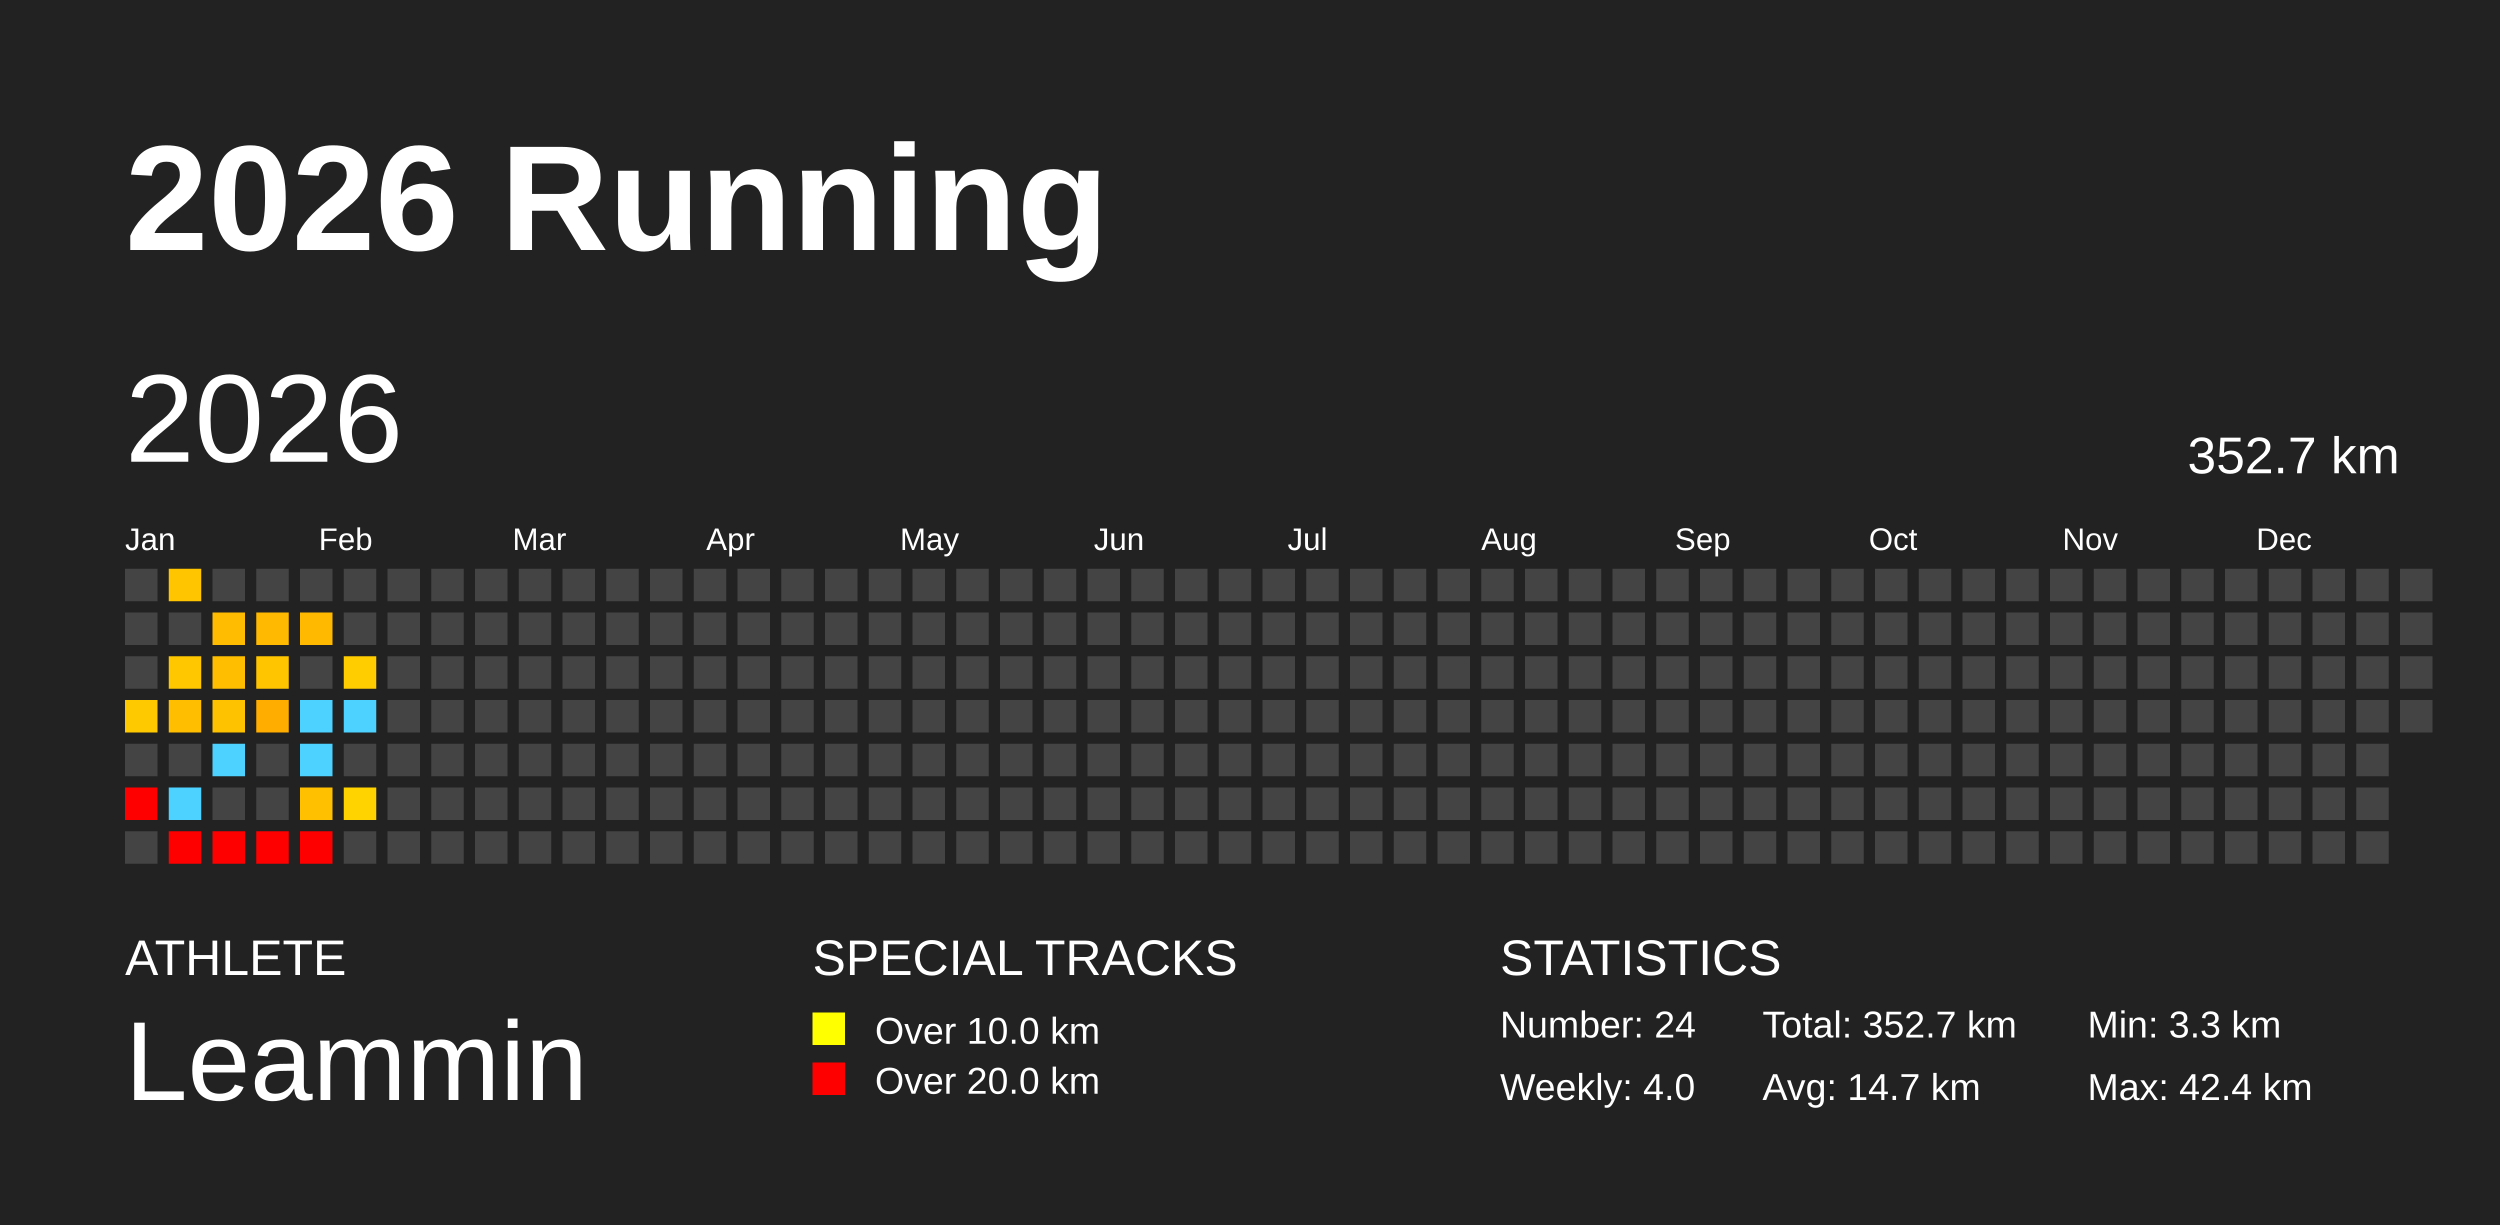
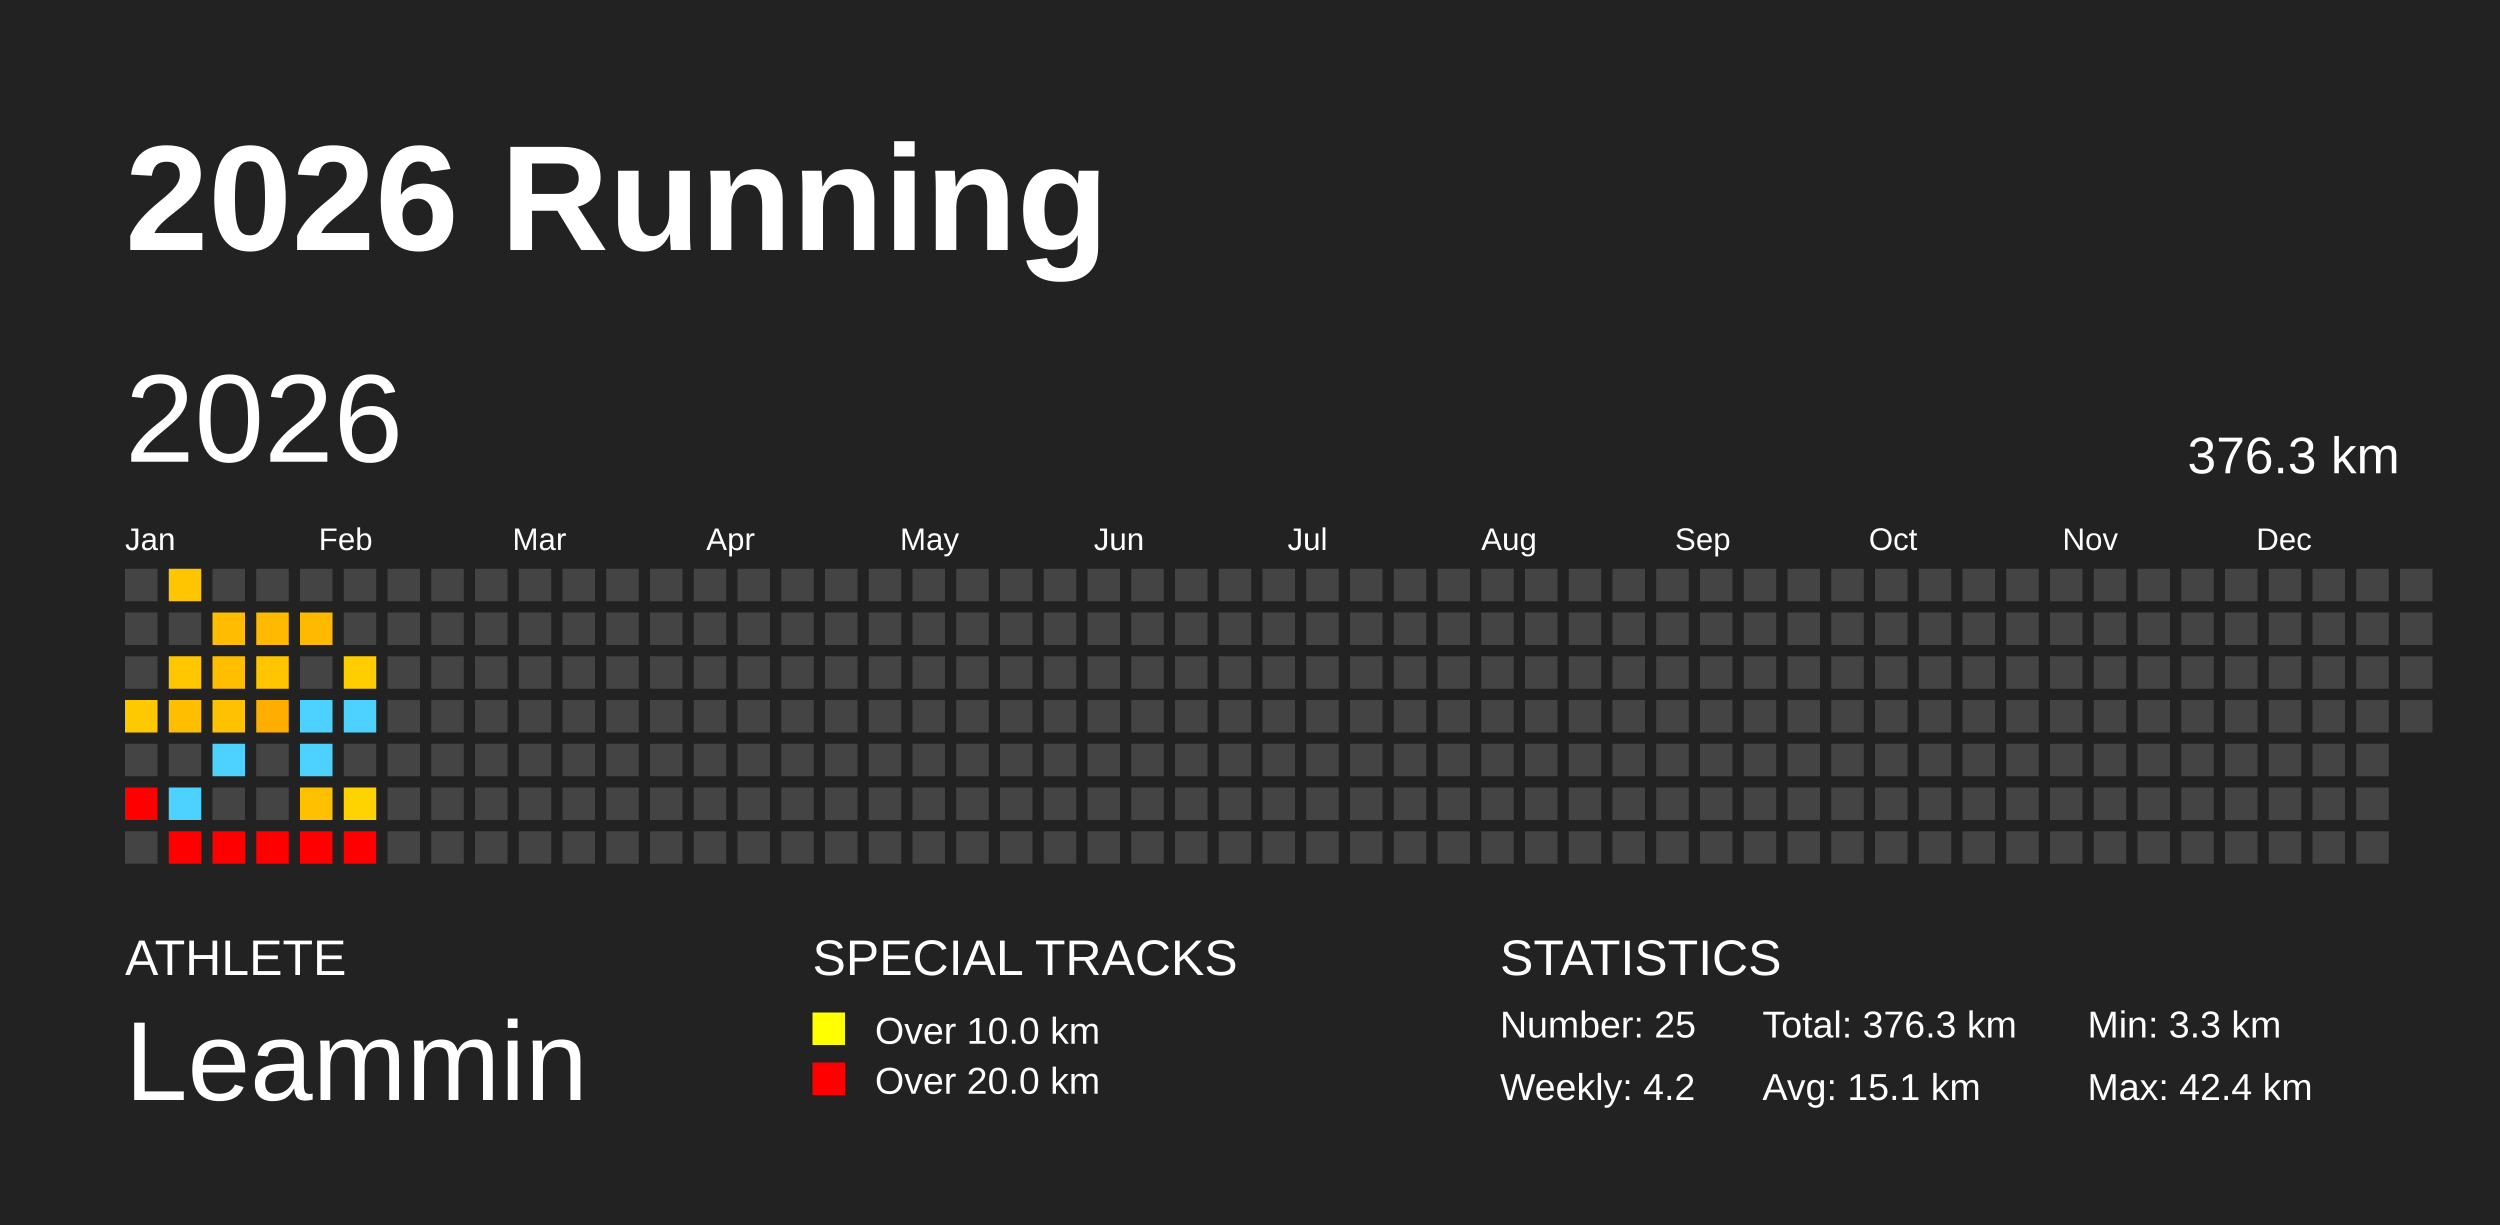
<svg xmlns="http://www.w3.org/2000/svg" baseProfile="full" height="98mm" version="1.1" viewBox="0,0,200,98" width="200mm">
  <defs />
  <rect fill="#222222" height="98" width="200" x="0" y="0" />
  <text fill="#FFFFFF" style="font-size:12px; font-family:Arial; font-weight:bold;" x="10" y="20">2026 Running</text>
  <text fill="#FFFFFF" style="font-size:4px; font-family:Arial" x="10" y="78">ATHLETE</text>
  <text fill="#FFFFFF" style="font-size:9px; font-family:Arial" x="10" y="88">Leammin</text>
  <text fill="#FFFFFF" style="font-size:4px; font-family:Arial" x="65" y="78">SPECIAL TRACKS</text>
  <rect fill="yellow" height="2.6" width="2.6" x="65" y="81" />
  <text fill="#FFFFFF" style="font-size:3px; font-family:Arial" x="70" y="83.5">Over 10.0 km</text>
  <rect fill="red" height="2.6" width="2.6" x="65" y="85" />
  <text fill="#FFFFFF" style="font-size:3px; font-family:Arial" x="70" y="87.5">Over 20.0 km</text>
  <text fill="#FFFFFF" style="font-size:4px; font-family:Arial" x="120" y="78">STATISTICS</text>
-   <text fill="#FFFFFF" style="font-size:3px; font-family:Arial" x="120" y="83">Number: 24</text>
-   <text fill="#FFFFFF" style="font-size:3px; font-family:Arial" x="120" y="88">Weekly: 4.0</text>
-   <text fill="#FFFFFF" style="font-size:3px; font-family:Arial" x="141" y="83">Total: 352.7 km</text>
-   <text fill="#FFFFFF" style="font-size:3px; font-family:Arial" x="141" y="88">Avg: 14.7 km</text>
+   <text fill="#FFFFFF" style="font-size:3px; font-family:Arial" x="120" y="83">Number: 25</text>
+   <text fill="#FFFFFF" style="font-size:3px; font-family:Arial" x="120" y="88">Weekly: 4.2</text>
+   <text fill="#FFFFFF" style="font-size:3px; font-family:Arial" x="141" y="83">Total: 376.3 km</text>
+   <text fill="#FFFFFF" style="font-size:3px; font-family:Arial" x="141" y="88">Avg: 15.1 km</text>
  <text fill="#FFFFFF" style="font-size:3px; font-family:Arial" x="167" y="83">Min: 3.3 km</text>
  <text fill="#FFFFFF" style="font-size:3px; font-family:Arial" x="167" y="88">Max: 42.4 km</text>
  <text dominant-baseline="hanging" fill="#FFFFFF" style="font-size:10.0px; font-family:Arial;" x="10" y="30">2026</text>
-   <text dominant-baseline="hanging" fill="#FFFFFF" style="font-size:4.125px; font-family:Arial;" x="175" y="35">352.7 km</text>
+   <text dominant-baseline="hanging" fill="#FFFFFF" style="font-size:4.125px; font-family:Arial;" x="175" y="35">376.3 km</text>
  <text fill="#FFFFFF" style="font-size:2.5px; font-family:Arial" x="10.0" y="44">Jan</text>
  <text fill="#FFFFFF" style="font-size:2.5px; font-family:Arial" x="25.5" y="44">Feb</text>
  <text fill="#FFFFFF" style="font-size:2.5px; font-family:Arial" x="41.0" y="44">Mar</text>
  <text fill="#FFFFFF" style="font-size:2.5px; font-family:Arial" x="56.5" y="44">Apr</text>
  <text fill="#FFFFFF" style="font-size:2.5px; font-family:Arial" x="72.0" y="44">May</text>
  <text fill="#FFFFFF" style="font-size:2.5px; font-family:Arial" x="87.5" y="44">Jun</text>
  <text fill="#FFFFFF" style="font-size:2.5px; font-family:Arial" x="103.0" y="44">Jul</text>
  <text fill="#FFFFFF" style="font-size:2.5px; font-family:Arial" x="118.5" y="44">Aug</text>
  <text fill="#FFFFFF" style="font-size:2.5px; font-family:Arial" x="134.0" y="44">Sep</text>
  <text fill="#FFFFFF" style="font-size:2.5px; font-family:Arial" x="149.5" y="44">Oct</text>
  <text fill="#FFFFFF" style="font-size:2.5px; font-family:Arial" x="165.0" y="44">Nov</text>
  <text fill="#FFFFFF" style="font-size:2.5px; font-family:Arial" x="180.5" y="44">Dec</text>
  <rect fill="#444444" height="2.6" width="2.6" x="10.0" y="45.5" />
  <rect fill="#444444" height="2.6" width="2.6" x="10.0" y="49.0" />
  <rect fill="#444444" height="2.6" width="2.6" x="10.0" y="52.5" />
  <rect fill="#ffc900" height="2.6" width="2.6" x="10.0" y="56.0" />
  <rect fill="#444444" height="2.6" width="2.6" x="10.0" y="59.5" />
  <rect fill="red" height="2.6" width="2.6" x="10.0" y="63.0" />
  <rect fill="#444444" height="2.6" width="2.6" x="10.0" y="66.5" />
  <rect fill="#ffc600" height="2.6" width="2.6" x="13.5" y="45.5" />
  <rect fill="#444444" height="2.6" width="2.6" x="13.5" y="49.0" />
  <rect fill="#ffc700" height="2.6" width="2.6" x="13.5" y="52.5" />
  <rect fill="#ffbf00" height="2.6" width="2.6" x="13.5" y="56.0" />
  <rect fill="#444444" height="2.6" width="2.6" x="13.5" y="59.5" />
  <rect fill="#4dd2ff" height="2.6" width="2.6" x="13.5" y="63.0" />
  <rect fill="red" height="2.6" width="2.6" x="13.5" y="66.5" />
  <rect fill="#444444" height="2.6" width="2.6" x="17.0" y="45.5" />
  <rect fill="#ffbc00" height="2.6" width="2.6" x="17.0" y="49.0" />
  <rect fill="#ffbf00" height="2.6" width="2.6" x="17.0" y="52.5" />
  <rect fill="#ffc200" height="2.6" width="2.6" x="17.0" y="56.0" />
  <rect fill="#4dd2ff" height="2.6" width="2.6" x="17.0" y="59.5" />
  <rect fill="#444444" height="2.6" width="2.6" x="17.0" y="63.0" />
  <rect fill="red" height="2.6" width="2.6" x="17.0" y="66.5" />
  <rect fill="#444444" height="2.6" width="2.6" x="20.5" y="45.5" />
  <rect fill="#ffb900" height="2.6" width="2.6" x="20.5" y="49.0" />
  <rect fill="#ffc600" height="2.6" width="2.6" x="20.5" y="52.5" />
  <rect fill="#ffae00" height="2.6" width="2.6" x="20.5" y="56.0" />
  <rect fill="#444444" height="2.6" width="2.6" x="20.5" y="59.5" />
  <rect fill="#444444" height="2.6" width="2.6" x="20.5" y="63.0" />
  <rect fill="red" height="2.6" width="2.6" x="20.5" y="66.5" />
  <rect fill="#444444" height="2.6" width="2.6" x="24.0" y="45.5" />
  <rect fill="#ffba00" height="2.6" width="2.6" x="24.0" y="49.0" />
  <rect fill="#444444" height="2.6" width="2.6" x="24.0" y="52.5" />
  <rect fill="#4dd2ff" height="2.6" width="2.6" x="24.0" y="56.0" />
  <rect fill="#4dd2ff" height="2.6" width="2.6" x="24.0" y="59.5" />
  <rect fill="#ffc000" height="2.6" width="2.6" x="24.0" y="63.0" />
  <rect fill="red" height="2.6" width="2.6" x="24.0" y="66.5" />
  <rect fill="#444444" height="2.6" width="2.6" x="27.5" y="45.5" />
  <rect fill="#444444" height="2.6" width="2.6" x="27.5" y="49.0" />
  <rect fill="#ffcd00" height="2.6" width="2.6" x="27.5" y="52.5" />
  <rect fill="#4dd2ff" height="2.6" width="2.6" x="27.5" y="56.0" />
  <rect fill="#444444" height="2.6" width="2.6" x="27.5" y="59.5" />
  <rect fill="#ffd300" height="2.6" width="2.6" x="27.5" y="63.0" />
-   <rect fill="#444444" height="2.6" width="2.6" x="27.5" y="66.5" />
+   <rect fill="red" height="2.6" width="2.6" x="27.5" y="66.5" />
  <rect fill="#444444" height="2.6" width="2.6" x="31.0" y="45.5" />
  <rect fill="#444444" height="2.6" width="2.6" x="31.0" y="49.0" />
  <rect fill="#444444" height="2.6" width="2.6" x="31.0" y="52.5" />
  <rect fill="#444444" height="2.6" width="2.6" x="31.0" y="56.0" />
  <rect fill="#444444" height="2.6" width="2.6" x="31.0" y="59.5" />
  <rect fill="#444444" height="2.6" width="2.6" x="31.0" y="63.0" />
  <rect fill="#444444" height="2.6" width="2.6" x="31.0" y="66.5" />
  <rect fill="#444444" height="2.6" width="2.6" x="34.5" y="45.5" />
  <rect fill="#444444" height="2.6" width="2.6" x="34.5" y="49.0" />
  <rect fill="#444444" height="2.6" width="2.6" x="34.5" y="52.5" />
  <rect fill="#444444" height="2.6" width="2.6" x="34.5" y="56.0" />
  <rect fill="#444444" height="2.6" width="2.6" x="34.5" y="59.5" />
  <rect fill="#444444" height="2.6" width="2.6" x="34.5" y="63.0" />
  <rect fill="#444444" height="2.6" width="2.6" x="34.5" y="66.5" />
  <rect fill="#444444" height="2.6" width="2.6" x="38.0" y="45.5" />
  <rect fill="#444444" height="2.6" width="2.6" x="38.0" y="49.0" />
  <rect fill="#444444" height="2.6" width="2.6" x="38.0" y="52.5" />
  <rect fill="#444444" height="2.6" width="2.6" x="38.0" y="56.0" />
  <rect fill="#444444" height="2.6" width="2.6" x="38.0" y="59.5" />
  <rect fill="#444444" height="2.6" width="2.6" x="38.0" y="63.0" />
  <rect fill="#444444" height="2.6" width="2.6" x="38.0" y="66.5" />
  <rect fill="#444444" height="2.6" width="2.6" x="41.5" y="45.5" />
  <rect fill="#444444" height="2.6" width="2.6" x="41.5" y="49.0" />
  <rect fill="#444444" height="2.6" width="2.6" x="41.5" y="52.5" />
  <rect fill="#444444" height="2.6" width="2.6" x="41.5" y="56.0" />
  <rect fill="#444444" height="2.6" width="2.6" x="41.5" y="59.5" />
  <rect fill="#444444" height="2.6" width="2.6" x="41.5" y="63.0" />
  <rect fill="#444444" height="2.6" width="2.6" x="41.5" y="66.5" />
  <rect fill="#444444" height="2.6" width="2.6" x="45.0" y="45.5" />
  <rect fill="#444444" height="2.6" width="2.6" x="45.0" y="49.0" />
  <rect fill="#444444" height="2.6" width="2.6" x="45.0" y="52.5" />
  <rect fill="#444444" height="2.6" width="2.6" x="45.0" y="56.0" />
  <rect fill="#444444" height="2.6" width="2.6" x="45.0" y="59.5" />
  <rect fill="#444444" height="2.6" width="2.6" x="45.0" y="63.0" />
  <rect fill="#444444" height="2.6" width="2.6" x="45.0" y="66.5" />
  <rect fill="#444444" height="2.6" width="2.6" x="48.5" y="45.5" />
  <rect fill="#444444" height="2.6" width="2.6" x="48.5" y="49.0" />
  <rect fill="#444444" height="2.6" width="2.6" x="48.5" y="52.5" />
  <rect fill="#444444" height="2.6" width="2.6" x="48.5" y="56.0" />
  <rect fill="#444444" height="2.6" width="2.6" x="48.5" y="59.5" />
  <rect fill="#444444" height="2.6" width="2.6" x="48.5" y="63.0" />
  <rect fill="#444444" height="2.6" width="2.6" x="48.5" y="66.5" />
  <rect fill="#444444" height="2.6" width="2.6" x="52.0" y="45.5" />
  <rect fill="#444444" height="2.6" width="2.6" x="52.0" y="49.0" />
  <rect fill="#444444" height="2.6" width="2.6" x="52.0" y="52.5" />
  <rect fill="#444444" height="2.6" width="2.6" x="52.0" y="56.0" />
  <rect fill="#444444" height="2.6" width="2.6" x="52.0" y="59.5" />
  <rect fill="#444444" height="2.6" width="2.6" x="52.0" y="63.0" />
  <rect fill="#444444" height="2.6" width="2.6" x="52.0" y="66.5" />
  <rect fill="#444444" height="2.6" width="2.6" x="55.5" y="45.5" />
  <rect fill="#444444" height="2.6" width="2.6" x="55.5" y="49.0" />
  <rect fill="#444444" height="2.6" width="2.6" x="55.5" y="52.5" />
  <rect fill="#444444" height="2.6" width="2.6" x="55.5" y="56.0" />
  <rect fill="#444444" height="2.6" width="2.6" x="55.5" y="59.5" />
  <rect fill="#444444" height="2.6" width="2.6" x="55.5" y="63.0" />
  <rect fill="#444444" height="2.6" width="2.6" x="55.5" y="66.5" />
  <rect fill="#444444" height="2.6" width="2.6" x="59.0" y="45.5" />
  <rect fill="#444444" height="2.6" width="2.6" x="59.0" y="49.0" />
  <rect fill="#444444" height="2.6" width="2.6" x="59.0" y="52.5" />
  <rect fill="#444444" height="2.6" width="2.6" x="59.0" y="56.0" />
  <rect fill="#444444" height="2.6" width="2.6" x="59.0" y="59.5" />
  <rect fill="#444444" height="2.6" width="2.6" x="59.0" y="63.0" />
  <rect fill="#444444" height="2.6" width="2.6" x="59.0" y="66.5" />
  <rect fill="#444444" height="2.6" width="2.6" x="62.5" y="45.5" />
  <rect fill="#444444" height="2.6" width="2.6" x="62.5" y="49.0" />
  <rect fill="#444444" height="2.6" width="2.6" x="62.5" y="52.5" />
  <rect fill="#444444" height="2.6" width="2.6" x="62.5" y="56.0" />
  <rect fill="#444444" height="2.6" width="2.6" x="62.5" y="59.5" />
  <rect fill="#444444" height="2.6" width="2.6" x="62.5" y="63.0" />
  <rect fill="#444444" height="2.6" width="2.6" x="62.5" y="66.5" />
  <rect fill="#444444" height="2.6" width="2.6" x="66.0" y="45.5" />
  <rect fill="#444444" height="2.6" width="2.6" x="66.0" y="49.0" />
  <rect fill="#444444" height="2.6" width="2.6" x="66.0" y="52.5" />
  <rect fill="#444444" height="2.6" width="2.6" x="66.0" y="56.0" />
  <rect fill="#444444" height="2.6" width="2.6" x="66.0" y="59.5" />
  <rect fill="#444444" height="2.6" width="2.6" x="66.0" y="63.0" />
  <rect fill="#444444" height="2.6" width="2.6" x="66.0" y="66.5" />
  <rect fill="#444444" height="2.6" width="2.6" x="69.5" y="45.5" />
  <rect fill="#444444" height="2.6" width="2.6" x="69.5" y="49.0" />
  <rect fill="#444444" height="2.6" width="2.6" x="69.5" y="52.5" />
  <rect fill="#444444" height="2.6" width="2.6" x="69.5" y="56.0" />
  <rect fill="#444444" height="2.6" width="2.6" x="69.5" y="59.5" />
  <rect fill="#444444" height="2.6" width="2.6" x="69.5" y="63.0" />
  <rect fill="#444444" height="2.6" width="2.6" x="69.5" y="66.5" />
  <rect fill="#444444" height="2.6" width="2.6" x="73.0" y="45.5" />
  <rect fill="#444444" height="2.6" width="2.6" x="73.0" y="49.0" />
  <rect fill="#444444" height="2.6" width="2.6" x="73.0" y="52.5" />
  <rect fill="#444444" height="2.6" width="2.6" x="73.0" y="56.0" />
  <rect fill="#444444" height="2.6" width="2.6" x="73.0" y="59.5" />
  <rect fill="#444444" height="2.6" width="2.6" x="73.0" y="63.0" />
  <rect fill="#444444" height="2.6" width="2.6" x="73.0" y="66.5" />
  <rect fill="#444444" height="2.6" width="2.6" x="76.5" y="45.5" />
  <rect fill="#444444" height="2.6" width="2.6" x="76.5" y="49.0" />
  <rect fill="#444444" height="2.6" width="2.6" x="76.5" y="52.5" />
  <rect fill="#444444" height="2.6" width="2.6" x="76.5" y="56.0" />
  <rect fill="#444444" height="2.6" width="2.6" x="76.5" y="59.5" />
  <rect fill="#444444" height="2.6" width="2.6" x="76.5" y="63.0" />
  <rect fill="#444444" height="2.6" width="2.6" x="76.5" y="66.5" />
  <rect fill="#444444" height="2.6" width="2.6" x="80.0" y="45.5" />
  <rect fill="#444444" height="2.6" width="2.6" x="80.0" y="49.0" />
  <rect fill="#444444" height="2.6" width="2.6" x="80.0" y="52.5" />
  <rect fill="#444444" height="2.6" width="2.6" x="80.0" y="56.0" />
  <rect fill="#444444" height="2.6" width="2.6" x="80.0" y="59.5" />
  <rect fill="#444444" height="2.6" width="2.6" x="80.0" y="63.0" />
  <rect fill="#444444" height="2.6" width="2.6" x="80.0" y="66.5" />
  <rect fill="#444444" height="2.6" width="2.6" x="83.5" y="45.5" />
  <rect fill="#444444" height="2.6" width="2.6" x="83.5" y="49.0" />
  <rect fill="#444444" height="2.6" width="2.6" x="83.5" y="52.5" />
  <rect fill="#444444" height="2.6" width="2.6" x="83.5" y="56.0" />
  <rect fill="#444444" height="2.6" width="2.6" x="83.5" y="59.5" />
  <rect fill="#444444" height="2.6" width="2.6" x="83.5" y="63.0" />
  <rect fill="#444444" height="2.6" width="2.6" x="83.5" y="66.5" />
  <rect fill="#444444" height="2.6" width="2.6" x="87.0" y="45.5" />
  <rect fill="#444444" height="2.6" width="2.6" x="87.0" y="49.0" />
  <rect fill="#444444" height="2.6" width="2.6" x="87.0" y="52.5" />
  <rect fill="#444444" height="2.6" width="2.6" x="87.0" y="56.0" />
  <rect fill="#444444" height="2.6" width="2.6" x="87.0" y="59.5" />
  <rect fill="#444444" height="2.6" width="2.6" x="87.0" y="63.0" />
  <rect fill="#444444" height="2.6" width="2.6" x="87.0" y="66.5" />
  <rect fill="#444444" height="2.6" width="2.6" x="90.5" y="45.5" />
  <rect fill="#444444" height="2.6" width="2.6" x="90.5" y="49.0" />
  <rect fill="#444444" height="2.6" width="2.6" x="90.5" y="52.5" />
  <rect fill="#444444" height="2.6" width="2.6" x="90.5" y="56.0" />
  <rect fill="#444444" height="2.6" width="2.6" x="90.5" y="59.5" />
  <rect fill="#444444" height="2.6" width="2.6" x="90.5" y="63.0" />
  <rect fill="#444444" height="2.6" width="2.6" x="90.5" y="66.5" />
  <rect fill="#444444" height="2.6" width="2.6" x="94.0" y="45.5" />
  <rect fill="#444444" height="2.6" width="2.6" x="94.0" y="49.0" />
  <rect fill="#444444" height="2.6" width="2.6" x="94.0" y="52.5" />
  <rect fill="#444444" height="2.6" width="2.6" x="94.0" y="56.0" />
  <rect fill="#444444" height="2.6" width="2.6" x="94.0" y="59.5" />
  <rect fill="#444444" height="2.6" width="2.6" x="94.0" y="63.0" />
  <rect fill="#444444" height="2.6" width="2.6" x="94.0" y="66.5" />
  <rect fill="#444444" height="2.6" width="2.6" x="97.5" y="45.5" />
  <rect fill="#444444" height="2.6" width="2.6" x="97.5" y="49.0" />
  <rect fill="#444444" height="2.6" width="2.6" x="97.5" y="52.5" />
  <rect fill="#444444" height="2.6" width="2.6" x="97.5" y="56.0" />
  <rect fill="#444444" height="2.6" width="2.6" x="97.5" y="59.5" />
  <rect fill="#444444" height="2.6" width="2.6" x="97.5" y="63.0" />
  <rect fill="#444444" height="2.6" width="2.6" x="97.5" y="66.5" />
  <rect fill="#444444" height="2.6" width="2.6" x="101.0" y="45.5" />
  <rect fill="#444444" height="2.6" width="2.6" x="101.0" y="49.0" />
  <rect fill="#444444" height="2.6" width="2.6" x="101.0" y="52.5" />
  <rect fill="#444444" height="2.6" width="2.6" x="101.0" y="56.0" />
  <rect fill="#444444" height="2.6" width="2.6" x="101.0" y="59.5" />
  <rect fill="#444444" height="2.6" width="2.6" x="101.0" y="63.0" />
  <rect fill="#444444" height="2.6" width="2.6" x="101.0" y="66.5" />
  <rect fill="#444444" height="2.6" width="2.6" x="104.5" y="45.5" />
  <rect fill="#444444" height="2.6" width="2.6" x="104.5" y="49.0" />
  <rect fill="#444444" height="2.6" width="2.6" x="104.5" y="52.5" />
  <rect fill="#444444" height="2.6" width="2.6" x="104.5" y="56.0" />
  <rect fill="#444444" height="2.6" width="2.6" x="104.5" y="59.5" />
  <rect fill="#444444" height="2.6" width="2.6" x="104.5" y="63.0" />
  <rect fill="#444444" height="2.6" width="2.6" x="104.5" y="66.5" />
  <rect fill="#444444" height="2.6" width="2.6" x="108.0" y="45.5" />
  <rect fill="#444444" height="2.6" width="2.6" x="108.0" y="49.0" />
  <rect fill="#444444" height="2.6" width="2.6" x="108.0" y="52.5" />
  <rect fill="#444444" height="2.6" width="2.6" x="108.0" y="56.0" />
  <rect fill="#444444" height="2.6" width="2.6" x="108.0" y="59.5" />
  <rect fill="#444444" height="2.6" width="2.6" x="108.0" y="63.0" />
  <rect fill="#444444" height="2.6" width="2.6" x="108.0" y="66.5" />
  <rect fill="#444444" height="2.6" width="2.6" x="111.5" y="45.5" />
  <rect fill="#444444" height="2.6" width="2.6" x="111.5" y="49.0" />
  <rect fill="#444444" height="2.6" width="2.6" x="111.5" y="52.5" />
  <rect fill="#444444" height="2.6" width="2.6" x="111.5" y="56.0" />
  <rect fill="#444444" height="2.6" width="2.6" x="111.5" y="59.5" />
  <rect fill="#444444" height="2.6" width="2.6" x="111.5" y="63.0" />
  <rect fill="#444444" height="2.6" width="2.6" x="111.5" y="66.5" />
  <rect fill="#444444" height="2.6" width="2.6" x="115.0" y="45.5" />
  <rect fill="#444444" height="2.6" width="2.6" x="115.0" y="49.0" />
  <rect fill="#444444" height="2.6" width="2.6" x="115.0" y="52.5" />
  <rect fill="#444444" height="2.6" width="2.6" x="115.0" y="56.0" />
  <rect fill="#444444" height="2.6" width="2.6" x="115.0" y="59.5" />
  <rect fill="#444444" height="2.6" width="2.6" x="115.0" y="63.0" />
  <rect fill="#444444" height="2.6" width="2.6" x="115.0" y="66.5" />
  <rect fill="#444444" height="2.6" width="2.6" x="118.5" y="45.5" />
  <rect fill="#444444" height="2.6" width="2.6" x="118.5" y="49.0" />
  <rect fill="#444444" height="2.6" width="2.6" x="118.5" y="52.5" />
  <rect fill="#444444" height="2.6" width="2.6" x="118.5" y="56.0" />
  <rect fill="#444444" height="2.6" width="2.6" x="118.5" y="59.5" />
  <rect fill="#444444" height="2.6" width="2.6" x="118.5" y="63.0" />
  <rect fill="#444444" height="2.6" width="2.6" x="118.5" y="66.5" />
  <rect fill="#444444" height="2.6" width="2.6" x="122.0" y="45.5" />
  <rect fill="#444444" height="2.6" width="2.6" x="122.0" y="49.0" />
  <rect fill="#444444" height="2.6" width="2.6" x="122.0" y="52.5" />
  <rect fill="#444444" height="2.6" width="2.6" x="122.0" y="56.0" />
  <rect fill="#444444" height="2.6" width="2.6" x="122.0" y="59.5" />
  <rect fill="#444444" height="2.6" width="2.6" x="122.0" y="63.0" />
  <rect fill="#444444" height="2.6" width="2.6" x="122.0" y="66.5" />
  <rect fill="#444444" height="2.6" width="2.6" x="125.5" y="45.5" />
  <rect fill="#444444" height="2.6" width="2.6" x="125.5" y="49.0" />
  <rect fill="#444444" height="2.6" width="2.6" x="125.5" y="52.5" />
  <rect fill="#444444" height="2.6" width="2.6" x="125.5" y="56.0" />
  <rect fill="#444444" height="2.6" width="2.6" x="125.5" y="59.5" />
  <rect fill="#444444" height="2.6" width="2.6" x="125.5" y="63.0" />
  <rect fill="#444444" height="2.6" width="2.6" x="125.5" y="66.5" />
  <rect fill="#444444" height="2.6" width="2.6" x="129.0" y="45.5" />
  <rect fill="#444444" height="2.6" width="2.6" x="129.0" y="49.0" />
  <rect fill="#444444" height="2.6" width="2.6" x="129.0" y="52.5" />
  <rect fill="#444444" height="2.6" width="2.6" x="129.0" y="56.0" />
  <rect fill="#444444" height="2.6" width="2.6" x="129.0" y="59.5" />
  <rect fill="#444444" height="2.6" width="2.6" x="129.0" y="63.0" />
  <rect fill="#444444" height="2.6" width="2.6" x="129.0" y="66.5" />
  <rect fill="#444444" height="2.6" width="2.6" x="132.5" y="45.5" />
  <rect fill="#444444" height="2.6" width="2.6" x="132.5" y="49.0" />
  <rect fill="#444444" height="2.6" width="2.6" x="132.5" y="52.5" />
  <rect fill="#444444" height="2.6" width="2.6" x="132.5" y="56.0" />
  <rect fill="#444444" height="2.6" width="2.6" x="132.5" y="59.5" />
  <rect fill="#444444" height="2.6" width="2.6" x="132.5" y="63.0" />
  <rect fill="#444444" height="2.6" width="2.6" x="132.5" y="66.5" />
  <rect fill="#444444" height="2.6" width="2.6" x="136.0" y="45.5" />
  <rect fill="#444444" height="2.6" width="2.6" x="136.0" y="49.0" />
  <rect fill="#444444" height="2.6" width="2.6" x="136.0" y="52.5" />
  <rect fill="#444444" height="2.6" width="2.6" x="136.0" y="56.0" />
  <rect fill="#444444" height="2.6" width="2.6" x="136.0" y="59.5" />
  <rect fill="#444444" height="2.6" width="2.6" x="136.0" y="63.0" />
  <rect fill="#444444" height="2.6" width="2.6" x="136.0" y="66.5" />
  <rect fill="#444444" height="2.6" width="2.6" x="139.5" y="45.5" />
  <rect fill="#444444" height="2.6" width="2.6" x="139.5" y="49.0" />
  <rect fill="#444444" height="2.6" width="2.6" x="139.5" y="52.5" />
  <rect fill="#444444" height="2.6" width="2.6" x="139.5" y="56.0" />
  <rect fill="#444444" height="2.6" width="2.6" x="139.5" y="59.5" />
  <rect fill="#444444" height="2.6" width="2.6" x="139.5" y="63.0" />
  <rect fill="#444444" height="2.6" width="2.6" x="139.5" y="66.5" />
  <rect fill="#444444" height="2.6" width="2.6" x="143.0" y="45.5" />
  <rect fill="#444444" height="2.6" width="2.6" x="143.0" y="49.0" />
  <rect fill="#444444" height="2.6" width="2.6" x="143.0" y="52.5" />
  <rect fill="#444444" height="2.6" width="2.6" x="143.0" y="56.0" />
  <rect fill="#444444" height="2.6" width="2.6" x="143.0" y="59.5" />
  <rect fill="#444444" height="2.6" width="2.6" x="143.0" y="63.0" />
  <rect fill="#444444" height="2.6" width="2.6" x="143.0" y="66.5" />
  <rect fill="#444444" height="2.6" width="2.6" x="146.5" y="45.5" />
  <rect fill="#444444" height="2.6" width="2.6" x="146.5" y="49.0" />
  <rect fill="#444444" height="2.6" width="2.6" x="146.5" y="52.5" />
  <rect fill="#444444" height="2.6" width="2.6" x="146.5" y="56.0" />
  <rect fill="#444444" height="2.6" width="2.6" x="146.5" y="59.5" />
  <rect fill="#444444" height="2.6" width="2.6" x="146.5" y="63.0" />
  <rect fill="#444444" height="2.6" width="2.6" x="146.5" y="66.5" />
  <rect fill="#444444" height="2.6" width="2.6" x="150.0" y="45.5" />
  <rect fill="#444444" height="2.6" width="2.6" x="150.0" y="49.0" />
  <rect fill="#444444" height="2.6" width="2.6" x="150.0" y="52.5" />
  <rect fill="#444444" height="2.6" width="2.6" x="150.0" y="56.0" />
  <rect fill="#444444" height="2.6" width="2.6" x="150.0" y="59.5" />
  <rect fill="#444444" height="2.6" width="2.6" x="150.0" y="63.0" />
  <rect fill="#444444" height="2.6" width="2.6" x="150.0" y="66.5" />
  <rect fill="#444444" height="2.6" width="2.6" x="153.5" y="45.5" />
  <rect fill="#444444" height="2.6" width="2.6" x="153.5" y="49.0" />
  <rect fill="#444444" height="2.6" width="2.6" x="153.5" y="52.5" />
  <rect fill="#444444" height="2.6" width="2.6" x="153.5" y="56.0" />
  <rect fill="#444444" height="2.6" width="2.6" x="153.5" y="59.5" />
  <rect fill="#444444" height="2.6" width="2.6" x="153.5" y="63.0" />
  <rect fill="#444444" height="2.6" width="2.6" x="153.5" y="66.5" />
  <rect fill="#444444" height="2.6" width="2.6" x="157.0" y="45.5" />
  <rect fill="#444444" height="2.6" width="2.6" x="157.0" y="49.0" />
  <rect fill="#444444" height="2.6" width="2.6" x="157.0" y="52.5" />
  <rect fill="#444444" height="2.6" width="2.6" x="157.0" y="56.0" />
  <rect fill="#444444" height="2.6" width="2.6" x="157.0" y="59.5" />
  <rect fill="#444444" height="2.6" width="2.6" x="157.0" y="63.0" />
  <rect fill="#444444" height="2.6" width="2.6" x="157.0" y="66.5" />
  <rect fill="#444444" height="2.6" width="2.6" x="160.5" y="45.5" />
  <rect fill="#444444" height="2.6" width="2.6" x="160.5" y="49.0" />
  <rect fill="#444444" height="2.6" width="2.6" x="160.5" y="52.5" />
  <rect fill="#444444" height="2.6" width="2.6" x="160.5" y="56.0" />
  <rect fill="#444444" height="2.6" width="2.6" x="160.5" y="59.5" />
  <rect fill="#444444" height="2.6" width="2.6" x="160.5" y="63.0" />
  <rect fill="#444444" height="2.6" width="2.6" x="160.5" y="66.5" />
  <rect fill="#444444" height="2.6" width="2.6" x="164.0" y="45.5" />
  <rect fill="#444444" height="2.6" width="2.6" x="164.0" y="49.0" />
  <rect fill="#444444" height="2.6" width="2.6" x="164.0" y="52.5" />
  <rect fill="#444444" height="2.6" width="2.6" x="164.0" y="56.0" />
  <rect fill="#444444" height="2.6" width="2.6" x="164.0" y="59.5" />
  <rect fill="#444444" height="2.6" width="2.6" x="164.0" y="63.0" />
  <rect fill="#444444" height="2.6" width="2.6" x="164.0" y="66.5" />
  <rect fill="#444444" height="2.6" width="2.6" x="167.5" y="45.5" />
  <rect fill="#444444" height="2.6" width="2.6" x="167.5" y="49.0" />
  <rect fill="#444444" height="2.6" width="2.6" x="167.5" y="52.5" />
  <rect fill="#444444" height="2.6" width="2.6" x="167.5" y="56.0" />
  <rect fill="#444444" height="2.6" width="2.6" x="167.5" y="59.5" />
  <rect fill="#444444" height="2.6" width="2.6" x="167.5" y="63.0" />
  <rect fill="#444444" height="2.6" width="2.6" x="167.5" y="66.5" />
  <rect fill="#444444" height="2.6" width="2.6" x="171.0" y="45.5" />
  <rect fill="#444444" height="2.6" width="2.6" x="171.0" y="49.0" />
  <rect fill="#444444" height="2.6" width="2.6" x="171.0" y="52.5" />
  <rect fill="#444444" height="2.6" width="2.6" x="171.0" y="56.0" />
  <rect fill="#444444" height="2.6" width="2.6" x="171.0" y="59.5" />
  <rect fill="#444444" height="2.6" width="2.6" x="171.0" y="63.0" />
  <rect fill="#444444" height="2.6" width="2.6" x="171.0" y="66.5" />
  <rect fill="#444444" height="2.6" width="2.6" x="174.5" y="45.5" />
  <rect fill="#444444" height="2.6" width="2.6" x="174.5" y="49.0" />
  <rect fill="#444444" height="2.6" width="2.6" x="174.5" y="52.5" />
  <rect fill="#444444" height="2.6" width="2.6" x="174.5" y="56.0" />
  <rect fill="#444444" height="2.6" width="2.6" x="174.5" y="59.5" />
  <rect fill="#444444" height="2.6" width="2.6" x="174.5" y="63.0" />
  <rect fill="#444444" height="2.6" width="2.6" x="174.5" y="66.5" />
  <rect fill="#444444" height="2.6" width="2.6" x="178.0" y="45.5" />
  <rect fill="#444444" height="2.6" width="2.6" x="178.0" y="49.0" />
  <rect fill="#444444" height="2.6" width="2.6" x="178.0" y="52.5" />
  <rect fill="#444444" height="2.6" width="2.6" x="178.0" y="56.0" />
  <rect fill="#444444" height="2.6" width="2.6" x="178.0" y="59.5" />
  <rect fill="#444444" height="2.6" width="2.6" x="178.0" y="63.0" />
  <rect fill="#444444" height="2.6" width="2.6" x="178.0" y="66.5" />
  <rect fill="#444444" height="2.6" width="2.6" x="181.5" y="45.5" />
  <rect fill="#444444" height="2.6" width="2.6" x="181.5" y="49.0" />
  <rect fill="#444444" height="2.6" width="2.6" x="181.5" y="52.5" />
  <rect fill="#444444" height="2.6" width="2.6" x="181.5" y="56.0" />
  <rect fill="#444444" height="2.6" width="2.6" x="181.5" y="59.5" />
  <rect fill="#444444" height="2.6" width="2.6" x="181.5" y="63.0" />
  <rect fill="#444444" height="2.6" width="2.6" x="181.5" y="66.5" />
  <rect fill="#444444" height="2.6" width="2.6" x="185.0" y="45.5" />
  <rect fill="#444444" height="2.6" width="2.6" x="185.0" y="49.0" />
  <rect fill="#444444" height="2.6" width="2.6" x="185.0" y="52.5" />
  <rect fill="#444444" height="2.6" width="2.6" x="185.0" y="56.0" />
  <rect fill="#444444" height="2.6" width="2.6" x="185.0" y="59.5" />
  <rect fill="#444444" height="2.6" width="2.6" x="185.0" y="63.0" />
  <rect fill="#444444" height="2.6" width="2.6" x="185.0" y="66.5" />
  <rect fill="#444444" height="2.6" width="2.6" x="188.5" y="45.5" />
  <rect fill="#444444" height="2.6" width="2.6" x="188.5" y="49.0" />
  <rect fill="#444444" height="2.6" width="2.6" x="188.5" y="52.5" />
  <rect fill="#444444" height="2.6" width="2.6" x="188.5" y="56.0" />
  <rect fill="#444444" height="2.6" width="2.6" x="188.5" y="59.5" />
  <rect fill="#444444" height="2.6" width="2.6" x="188.5" y="63.0" />
  <rect fill="#444444" height="2.6" width="2.6" x="188.5" y="66.5" />
  <rect fill="#444444" height="2.6" width="2.6" x="192.0" y="45.5" />
  <rect fill="#444444" height="2.6" width="2.6" x="192.0" y="49.0" />
  <rect fill="#444444" height="2.6" width="2.6" x="192.0" y="52.5" />
  <rect fill="#444444" height="2.6" width="2.6" x="192.0" y="56.0" />
</svg>
